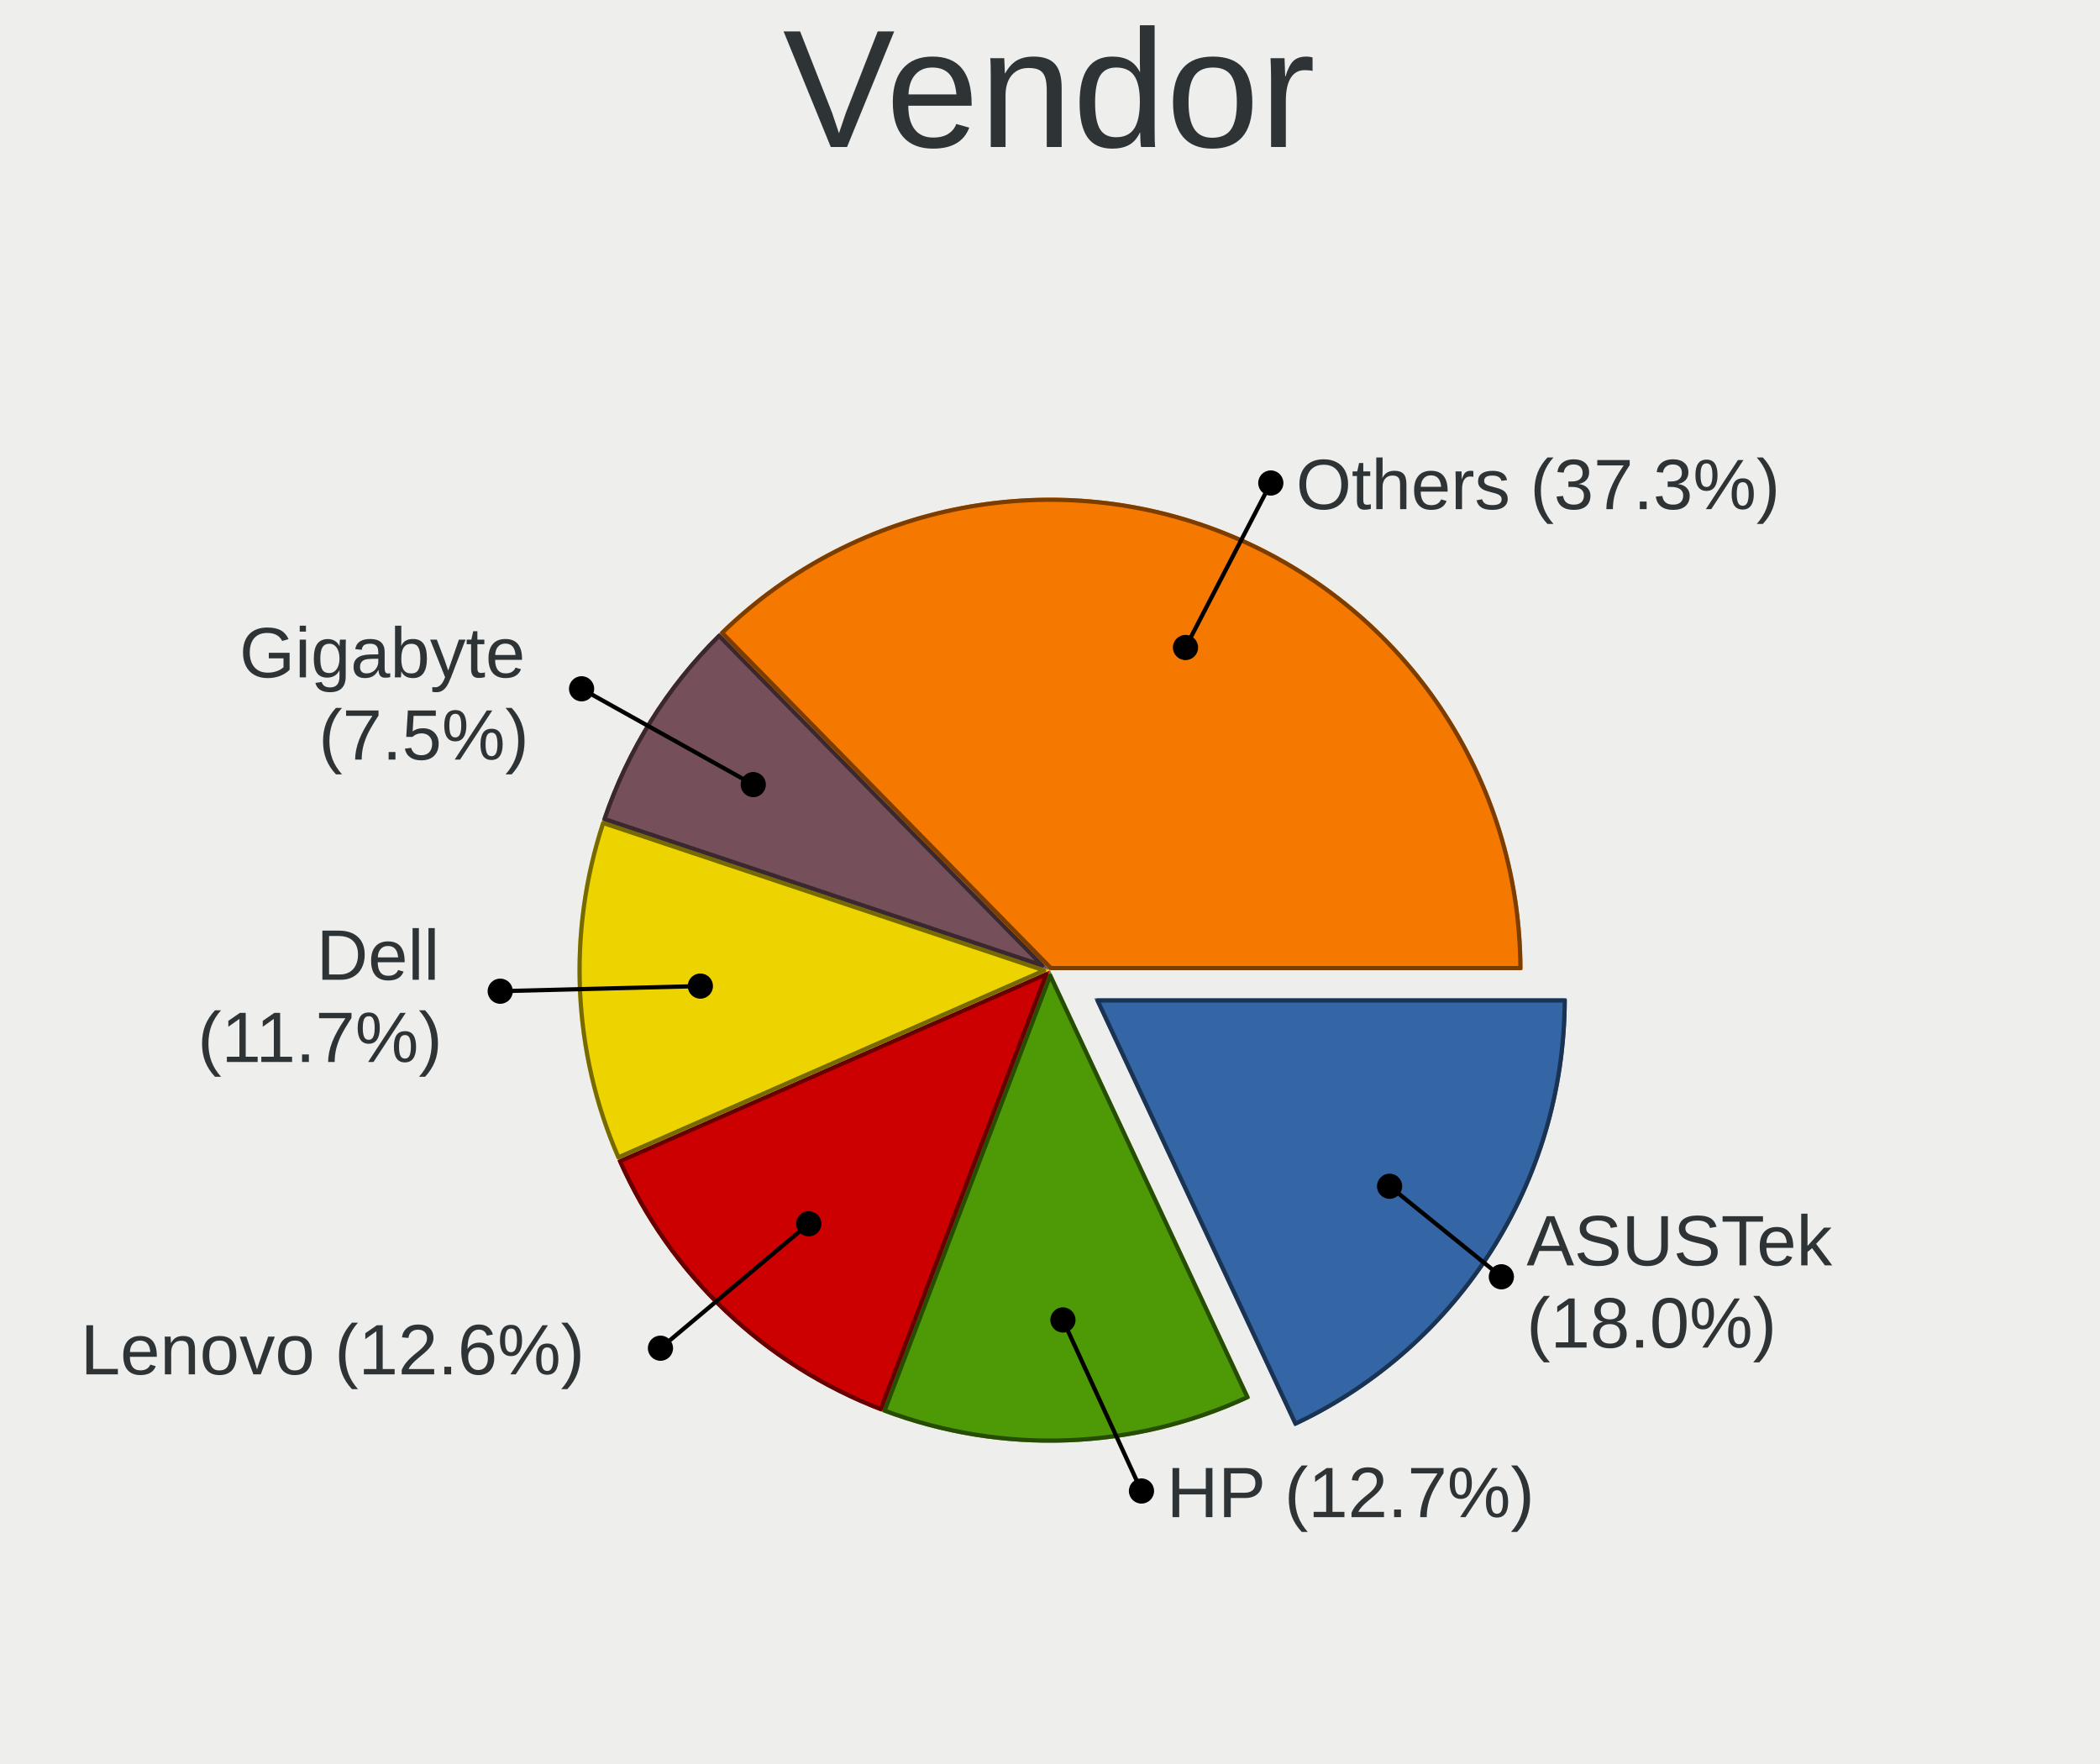
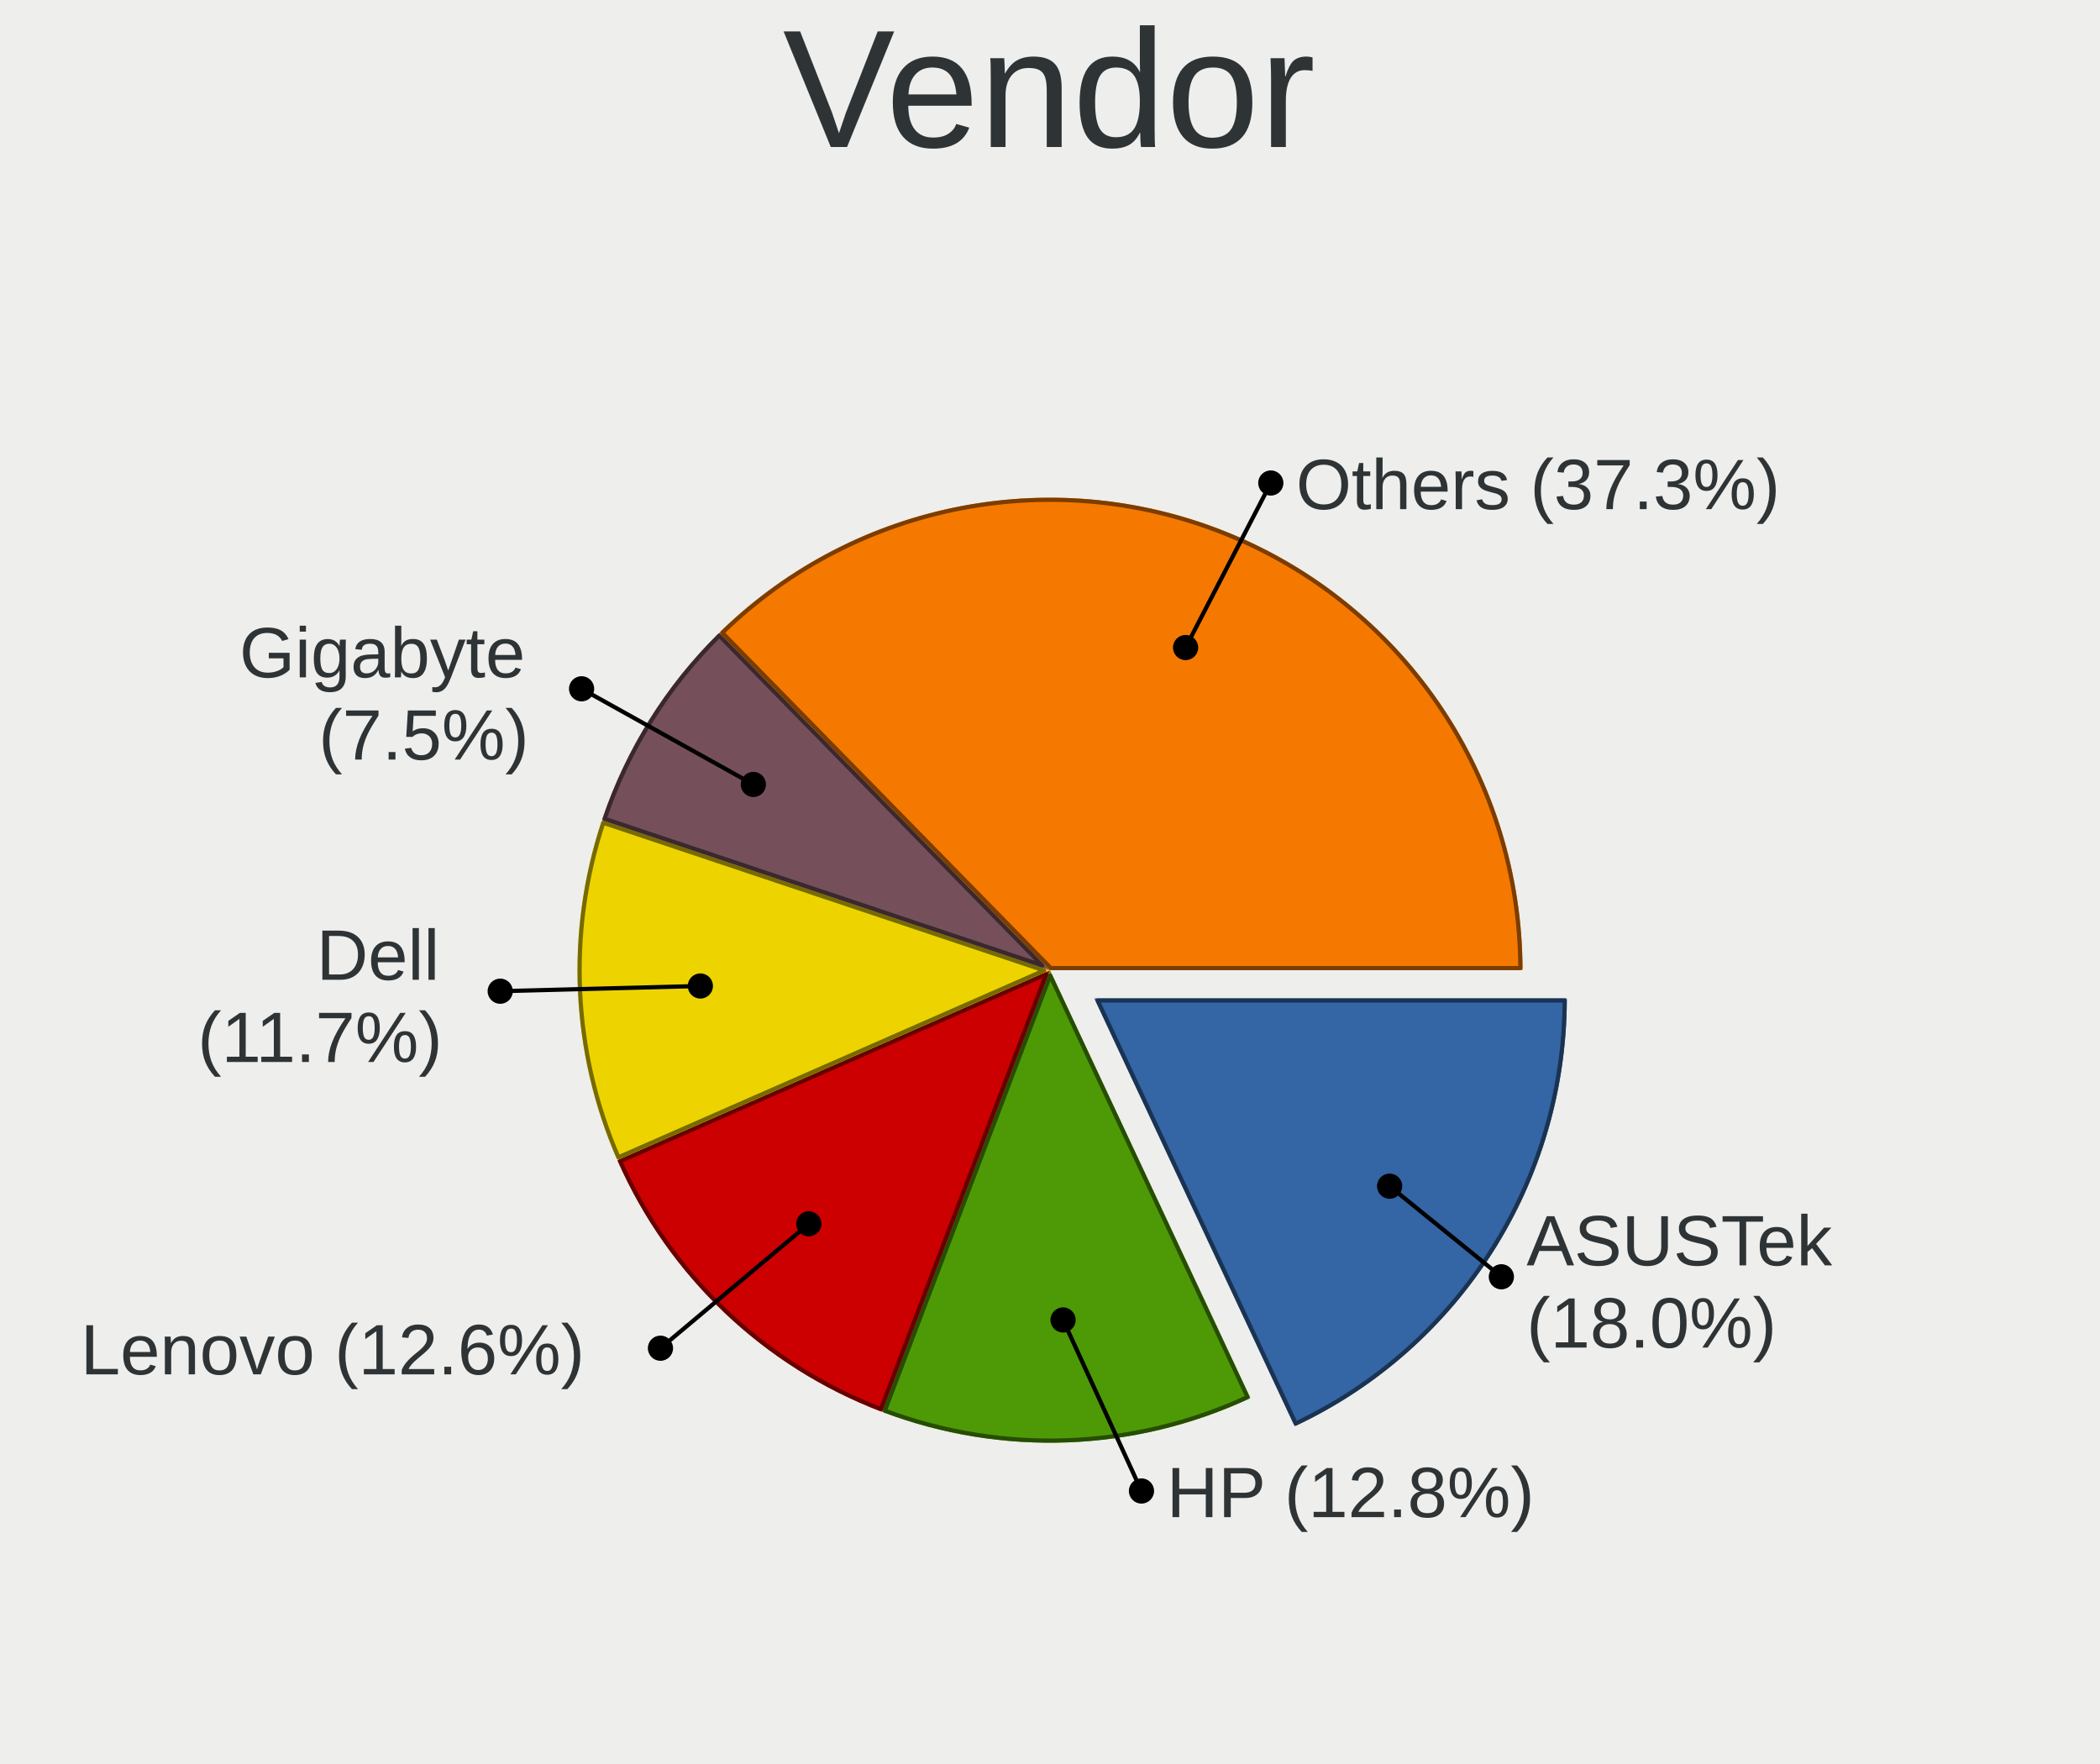
<svg xmlns="http://www.w3.org/2000/svg" width="500" height="420" version="1.0" id="ezcGraph">
  <defs />
  <g id="ezcGraphChart" color-rendering="optimizeQuality" shape-rendering="geometricPrecision" text-rendering="optimizeLegibility">
    <path d=" M 0,420 L 0,0 L 500,0 L 500,420 L 0,420 z " style="fill: #eeeeec; fill-opacity: 1.00; stroke: none;" id="ezcGraphPolygon_1" />
    <path d=" M 0,42 L 0,0 L 500,0 L 500,42 L 0,42 z " style="fill: #000000; fill-opacity: 0.00; stroke: none;" id="ezcGraphPolygon_2" />
-     <path d="M 260.55,237.71 L 373.05,237.71 A 112.50,112.50 0 0,1 308.21,339.61 z" style="fill: #3465a4; fill-opacity: 1.00; stroke: none; cursor: pointer;" id="ezcGraphCircleSector_4" />
-     <path d="M 261.33,238.21 L 372.55,238.21 A 112.00,112.00 0 0,1 308.45,338.95 z" style="fill: none; stroke: #1a3352; stroke-width: 1; stroke-opacity: 1.00; stroke-linecap: round; stroke-linejoin: round;" id="ezcGraphCircleSector_5" />
-     <path d="M 250.00,231.00 L 297.66,332.90 A 112.50,112.50 0 0,1 209.99,336.14 z" style="fill: #4e9a06; fill-opacity: 1.00; stroke: none; cursor: pointer;" id="ezcGraphCircleSector_6" />
-     <path d="M 250.05,232.28 L 297.00,332.66 A 112.00,112.00 0 0,1 210.63,335.86 z" style="fill: none; stroke: #274d03; stroke-width: 1; stroke-opacity: 1.00; stroke-linecap: round; stroke-linejoin: round;" id="ezcGraphCircleSector_7" />
-     <path d="M 250.00,231.00 L 209.99,336.14 A 112.50,112.50 0 0,1 146.98,276.20 z" style="fill: #cc0000; fill-opacity: 1.00; stroke: none; cursor: pointer;" id="ezcGraphCircleSector_8" />
-     <path d="M 249.11,231.94 L 209.70,335.50 A 112.00,112.00 0 0,1 147.64,276.46 z" style="fill: none; stroke: #660000; stroke-width: 1; stroke-opacity: 1.00; stroke-linecap: round; stroke-linejoin: round;" id="ezcGraphCircleSector_9" />
-     <path d="M 250.00,231.00 L 146.98,276.20 A 112.50,112.50 0 0,1 143.31,195.33 z" style="fill: #edd400; fill-opacity: 1.00; stroke: none; cursor: pointer;" id="ezcGraphCircleSector_10" />
-     <path d="M 248.61,231.06 L 147.24,275.55 A 112.00,112.00 0 0,1 143.62,195.96 z" style="fill: none; stroke: #776a00; stroke-width: 1; stroke-opacity: 1.00; stroke-linecap: round; stroke-linejoin: round;" id="ezcGraphCircleSector_11" />
-     <path d="M 250.00,231.00 L 143.31,195.33 A 112.50,112.50 0 0,1 171.23,150.68 z" style="fill: #75505b; fill-opacity: 1.00; stroke: none; cursor: pointer;" id="ezcGraphCircleSector_12" />
-     <path d="M 248.19,229.87 L 143.94,195.01 A 112.00,112.00 0 0,1 171.22,151.39 z" style="fill: none; stroke: #3b282e; stroke-width: 1; stroke-opacity: 1.00; stroke-linecap: round; stroke-linejoin: round;" id="ezcGraphCircleSector_13" />
-     <path d="M 250.00,231.00 L 171.23,150.68 A 112.50,112.50 0 0,1 362.50,231.00 z" style="fill: #f57900; fill-opacity: 1.00; stroke: none;" id="ezcGraphCircleSector_14" />
-     <path d="M 250.21,230.50 L 171.94,150.68 A 112.00,112.00 0 0,1 362.00,230.50 z" style="fill: none; stroke: #7b3d00; stroke-width: 1; stroke-opacity: 1.00; stroke-linecap: round; stroke-linejoin: round;" id="ezcGraphCircleSector_15" />
-     <path d=" M 179.347,186.811 L 138.473,164" style="fill: none; stroke: #000000; stroke-width: 1; stroke-opacity: 1.00; stroke-linecap: round; stroke-linejoin: round;" id="ezcGraphLine_16" />
-     <ellipse cx="179.347" cy="186.811" rx="3" ry="3" style="fill: #000000; fill-opacity: 1.00; stroke: none;" id="ezcGraphCircle_17" />
+     <path d="M 260.55,237.71 L 373.05,237.71 A 112.50,112.50 0 0,1 308.26,339.59 z" style="fill: #3465a4; fill-opacity: 1.00; stroke: none; cursor: pointer;" id="ezcGraphCircleSector_4" />
+     <path d="M 261.33,238.21 L 372.55,238.21 A 112.00,112.00 0 0,1 308.50,338.93 z" style="fill: none; stroke: #1a3352; stroke-width: 1; stroke-opacity: 1.00; stroke-linecap: round; stroke-linejoin: round;" id="ezcGraphCircleSector_5" />
+     <path d="M 250.00,231.00 L 297.71,332.88 A 112.50,112.50 0 0,1 210.02,336.16 z" style="fill: #4e9a06; fill-opacity: 1.00; stroke: none; cursor: pointer;" id="ezcGraphCircleSector_6" />
+     <path d="M 250.05,232.28 L 297.04,332.64 A 112.00,112.00 0 0,1 210.67,335.87 z" style="fill: none; stroke: #274d03; stroke-width: 1; stroke-opacity: 1.00; stroke-linecap: round; stroke-linejoin: round;" id="ezcGraphCircleSector_7" />
+     <path d="M 250.00,231.00 L 210.02,336.16 A 112.50,112.50 0 0,1 146.99,276.21 z" style="fill: #cc0000; fill-opacity: 1.00; stroke: none; cursor: pointer;" id="ezcGraphCircleSector_8" />
+     <path d="M 249.11,231.94 L 209.73,335.51 A 112.00,112.00 0 0,1 147.64,276.47 z" style="fill: none; stroke: #660000; stroke-width: 1; stroke-opacity: 1.00; stroke-linecap: round; stroke-linejoin: round;" id="ezcGraphCircleSector_9" />
+     <path d="M 250.00,231.00 L 146.99,276.21 A 112.50,112.50 0 0,1 143.33,195.26 z" style="fill: #edd400; fill-opacity: 1.00; stroke: none; cursor: pointer;" id="ezcGraphCircleSector_10" />
+     <path d="M 248.61,231.06 L 147.24,275.55 A 112.00,112.00 0 0,1 143.64,195.90 z" style="fill: none; stroke: #776a00; stroke-width: 1; stroke-opacity: 1.00; stroke-linecap: round; stroke-linejoin: round;" id="ezcGraphCircleSector_11" />
+     <path d="M 250.00,231.00 L 143.33,195.26 A 112.50,112.50 0 0,1 171.27,150.64 z" style="fill: #75505b; fill-opacity: 1.00; stroke: none; cursor: pointer;" id="ezcGraphCircleSector_12" />
+     <path d="M 248.19,229.87 L 143.96,194.95 A 112.00,112.00 0 0,1 171.26,151.35 z" style="fill: none; stroke: #3b282e; stroke-width: 1; stroke-opacity: 1.00; stroke-linecap: round; stroke-linejoin: round;" id="ezcGraphCircleSector_13" />
+     <path d="M 250.00,231.00 L 171.27,150.64 A 112.50,112.50 0 0,1 362.50,231.00 z" style="fill: #f57900; fill-opacity: 1.00; stroke: none;" id="ezcGraphCircleSector_14" />
+     <path d="M 250.21,230.50 L 171.98,150.65 A 112.00,112.00 0 0,1 362.00,230.50 z" style="fill: none; stroke: #7b3d00; stroke-width: 1; stroke-opacity: 1.00; stroke-linecap: round; stroke-linejoin: round;" id="ezcGraphCircleSector_15" />
+     <path d=" M 179.371,186.773 L 138.473,164" style="fill: none; stroke: #000000; stroke-width: 1; stroke-opacity: 1.00; stroke-linecap: round; stroke-linejoin: round;" id="ezcGraphLine_16" />
+     <ellipse cx="179.371" cy="186.773" rx="3" ry="3" style="fill: #000000; fill-opacity: 1.00; stroke: none;" id="ezcGraphCircle_17" />
    <ellipse cx="138.473" cy="164" rx="3" ry="3" style="fill: #000000; fill-opacity: 1.00; stroke: none;" id="ezcGraphCircle_18" />
-     <path d=" M 166.753,234.783 L 119.1,236" style="fill: none; stroke: #000000; stroke-width: 1; stroke-opacity: 1.00; stroke-linecap: round; stroke-linejoin: round;" id="ezcGraphLine_20" />
-     <ellipse cx="166.753" cy="234.783" rx="3" ry="3" style="fill: #000000; fill-opacity: 1.00; stroke: none;" id="ezcGraphCircle_21" />
+     <path d=" M 166.752,234.762 L 119.1,236" style="fill: none; stroke: #000000; stroke-width: 1; stroke-opacity: 1.00; stroke-linecap: round; stroke-linejoin: round;" id="ezcGraphLine_20" />
+     <ellipse cx="166.752" cy="234.762" rx="3" ry="3" style="fill: #000000; fill-opacity: 1.00; stroke: none;" id="ezcGraphCircle_21" />
    <ellipse cx="119.1" cy="236" rx="3" ry="3" style="fill: #000000; fill-opacity: 1.00; stroke: none;" id="ezcGraphCircle_22" />
-     <path d=" M 192.563,291.377 L 157.253,321" style="fill: none; stroke: #000000; stroke-width: 1; stroke-opacity: 1.00; stroke-linecap: round; stroke-linejoin: round;" id="ezcGraphLine_24" />
-     <ellipse cx="192.563" cy="291.377" rx="3" ry="3" style="fill: #000000; fill-opacity: 1.00; stroke: none;" id="ezcGraphCircle_25" />
+     <path d=" M 192.575,291.388 L 157.253,321" style="fill: none; stroke: #000000; stroke-width: 1; stroke-opacity: 1.00; stroke-linecap: round; stroke-linejoin: round;" id="ezcGraphLine_24" />
+     <ellipse cx="192.575" cy="291.388" rx="3" ry="3" style="fill: #000000; fill-opacity: 1.00; stroke: none;" id="ezcGraphCircle_25" />
    <ellipse cx="157.253" cy="321" rx="3" ry="3" style="fill: #000000; fill-opacity: 1.00; stroke: none;" id="ezcGraphCircle_26" />
-     <path d=" M 282.265,154.167 L 302.572,115" style="fill: none; stroke: #000000; stroke-width: 1; stroke-opacity: 1.00; stroke-linecap: round; stroke-linejoin: round;" id="ezcGraphLine_28" />
-     <ellipse cx="282.265" cy="154.167" rx="3" ry="3" style="fill: #000000; fill-opacity: 1.00; stroke: none;" id="ezcGraphCircle_29" />
+     <path d=" M 282.285,154.175 L 302.572,115" style="fill: none; stroke: #000000; stroke-width: 1; stroke-opacity: 1.00; stroke-linecap: round; stroke-linejoin: round;" id="ezcGraphLine_28" />
+     <ellipse cx="282.285" cy="154.175" rx="3" ry="3" style="fill: #000000; fill-opacity: 1.00; stroke: none;" id="ezcGraphCircle_29" />
    <ellipse cx="302.572" cy="115" rx="3" ry="3" style="fill: #000000; fill-opacity: 1.00; stroke: none;" id="ezcGraphCircle_30" />
-     <path d=" M 330.855,282.444 L 357.469,304" style="fill: none; stroke: #000000; stroke-width: 1; stroke-opacity: 1.00; stroke-linecap: round; stroke-linejoin: round;" id="ezcGraphLine_32" />
-     <ellipse cx="330.855" cy="282.444" rx="3" ry="3" style="fill: #000000; fill-opacity: 1.00; stroke: none;" id="ezcGraphCircle_33" />
+     <path d=" M 330.866,282.426 L 357.469,304" style="fill: none; stroke: #000000; stroke-width: 1; stroke-opacity: 1.00; stroke-linecap: round; stroke-linejoin: round;" id="ezcGraphLine_32" />
+     <ellipse cx="330.866" cy="282.426" rx="3" ry="3" style="fill: #000000; fill-opacity: 1.00; stroke: none;" id="ezcGraphCircle_33" />
    <ellipse cx="357.469" cy="304" rx="3" ry="3" style="fill: #000000; fill-opacity: 1.00; stroke: none;" id="ezcGraphCircle_34" />
-     <path d=" M 253.078,314.276 L 271.78,355" style="fill: none; stroke: #000000; stroke-width: 1; stroke-opacity: 1.00; stroke-linecap: round; stroke-linejoin: round;" id="ezcGraphLine_36" />
-     <ellipse cx="253.078" cy="314.276" rx="3" ry="3" style="fill: #000000; fill-opacity: 1.00; stroke: none;" id="ezcGraphCircle_37" />
+     <path d=" M 253.109,314.275 L 271.78,355" style="fill: none; stroke: #000000; stroke-width: 1; stroke-opacity: 1.00; stroke-linecap: round; stroke-linejoin: round;" id="ezcGraphLine_36" />
+     <ellipse cx="253.109" cy="314.275" rx="3" ry="3" style="fill: #000000; fill-opacity: 1.00; stroke: none;" id="ezcGraphCircle_37" />
    <ellipse cx="271.78" cy="355" rx="3" ry="3" style="fill: #000000; fill-opacity: 1.00; stroke: none;" id="ezcGraphCircle_38" />
    <g id="ezcGraphTextBox_3">
      <path d=" M 185.9,42 L 185.9,0.5 L 314.6,0.5 L 314.6,42 L 185.9,42 z " style="fill: #ffffff; fill-opacity: 0.00; stroke: none;" id="ezcGraphPolygon_40" />
      <text id="ezcGraphTextBox_3_text" x="186.4" text-length="127.2px" y="35" style="font-size: 40px; font-family: 'Arial'; fill: #2e3436; fill-opacity: 1.00; stroke: none;">Vendor</text>
    </g>
    <g id="ezcGraphTextBox_19" style=" cursor: pointer;">
      <path d=" M 56.501,182.85 L 56.501,145.65 L 133.473,145.65 L 133.473,182.85 L 56.501,182.85 z " style="fill: #ffffff; fill-opacity: 0.00; stroke: none;" id="ezcGraphPolygon_41" />
      <text id="ezcGraphTextBox_19_text" x="57.001" text-length="75.472px" y="161.28" style="font-size: 17px; font-family: 'Arial'; fill: #2e3436; fill-opacity: 1.00; stroke: none;">Gigabyte</text>
      <text id="ezcGraphTextBox_19_text" x="75.869" text-length="56.604px" y="180.86" style="font-size: 17px; font-family: 'Arial'; fill: #2e3436; fill-opacity: 1.00; stroke: none;">(7.5%)</text>
    </g>
    <g id="ezcGraphTextBox_23" style=" cursor: pointer;">
      <path d=" M 46.562,254.85 L 46.562,217.65 L 114.1,217.65 L 114.1,254.85 L 46.562,254.85 z " style="fill: #ffffff; fill-opacity: 0.00; stroke: none;" id="ezcGraphPolygon_42" />
      <text id="ezcGraphTextBox_23_text" x="75.364" text-length="37.736px" y="233.28" style="font-size: 17px; font-family: 'Arial'; fill: #2e3436; fill-opacity: 1.00; stroke: none;">Dell</text>
      <text id="ezcGraphTextBox_23_text" x="47.062" text-length="66.038px" y="252.86" style="font-size: 17px; font-family: 'Arial'; fill: #2e3436; fill-opacity: 1.00; stroke: none;">(11.7%)</text>
    </g>
    <g id="ezcGraphTextBox_27" style=" cursor: pointer;">
      <path d=" M 18.677,330.9 L 18.677,311.6 L 152.253,311.6 L 152.253,330.9 L 18.677,330.9 z " style="fill: #ffffff; fill-opacity: 0.00; stroke: none;" id="ezcGraphPolygon_43" />
      <text id="ezcGraphTextBox_27_text" x="19.177" text-length="132.076px" y="327.23" style="font-size: 17px; font-family: 'Arial'; fill: #2e3436; fill-opacity: 1.00; stroke: none;">Lenovo (12.6%)</text>
    </g>
    <g id="ezcGraphTextBox_31">
      <path d=" M 308.072,124.9 L 308.072,105.6 L 441.649,105.6 L 441.649,124.9 L 308.072,124.9 z " style="fill: #ffffff; fill-opacity: 0.00; stroke: none;" id="ezcGraphPolygon_44" />
      <text id="ezcGraphTextBox_31_text" x="308.572" text-length="132.076px" y="121.23" style="font-size: 17px; font-family: 'Arial'; fill: #2e3436; fill-opacity: 1.00; stroke: none;">Others (37.3%)</text>
    </g>
    <g id="ezcGraphTextBox_35" style=" cursor: pointer;">
      <path d=" M 362.969,322.85 L 362.969,285.65 L 430.507,285.65 L 430.507,322.85 L 362.969,322.85 z " style="fill: #ffffff; fill-opacity: 0.00; stroke: none;" id="ezcGraphPolygon_45" />
      <text id="ezcGraphTextBox_35_text" x="363.469" text-length="66.038px" y="301.28" style="font-size: 17px; font-family: 'Arial'; fill: #2e3436; fill-opacity: 1.00; stroke: none;">ASUSTek</text>
      <text id="ezcGraphTextBox_35_text" x="363.469" text-length="66.038px" y="320.86" style="font-size: 17px; font-family: 'Arial'; fill: #2e3436; fill-opacity: 1.00; stroke: none;">(18.0%)</text>
    </g>
    <g id="ezcGraphTextBox_39" style=" cursor: pointer;">
      <path d=" M 277.28,364.9 L 277.28,345.6 L 373.12,345.6 L 373.12,364.9 L 277.28,364.9 z " style="fill: #ffffff; fill-opacity: 0.00; stroke: none;" id="ezcGraphPolygon_46" />
-       <text id="ezcGraphTextBox_39_text" x="277.78" text-length="94.34px" y="361.23" style="font-size: 17px; font-family: 'Arial'; fill: #2e3436; fill-opacity: 1.00; stroke: none;">HP (12.7%)</text>
+       <text id="ezcGraphTextBox_39_text" x="277.78" text-length="94.34px" y="361.23" style="font-size: 17px; font-family: 'Arial'; fill: #2e3436; fill-opacity: 1.00; stroke: none;">HP (12.8%)</text>
    </g>
  </g>
</svg>
